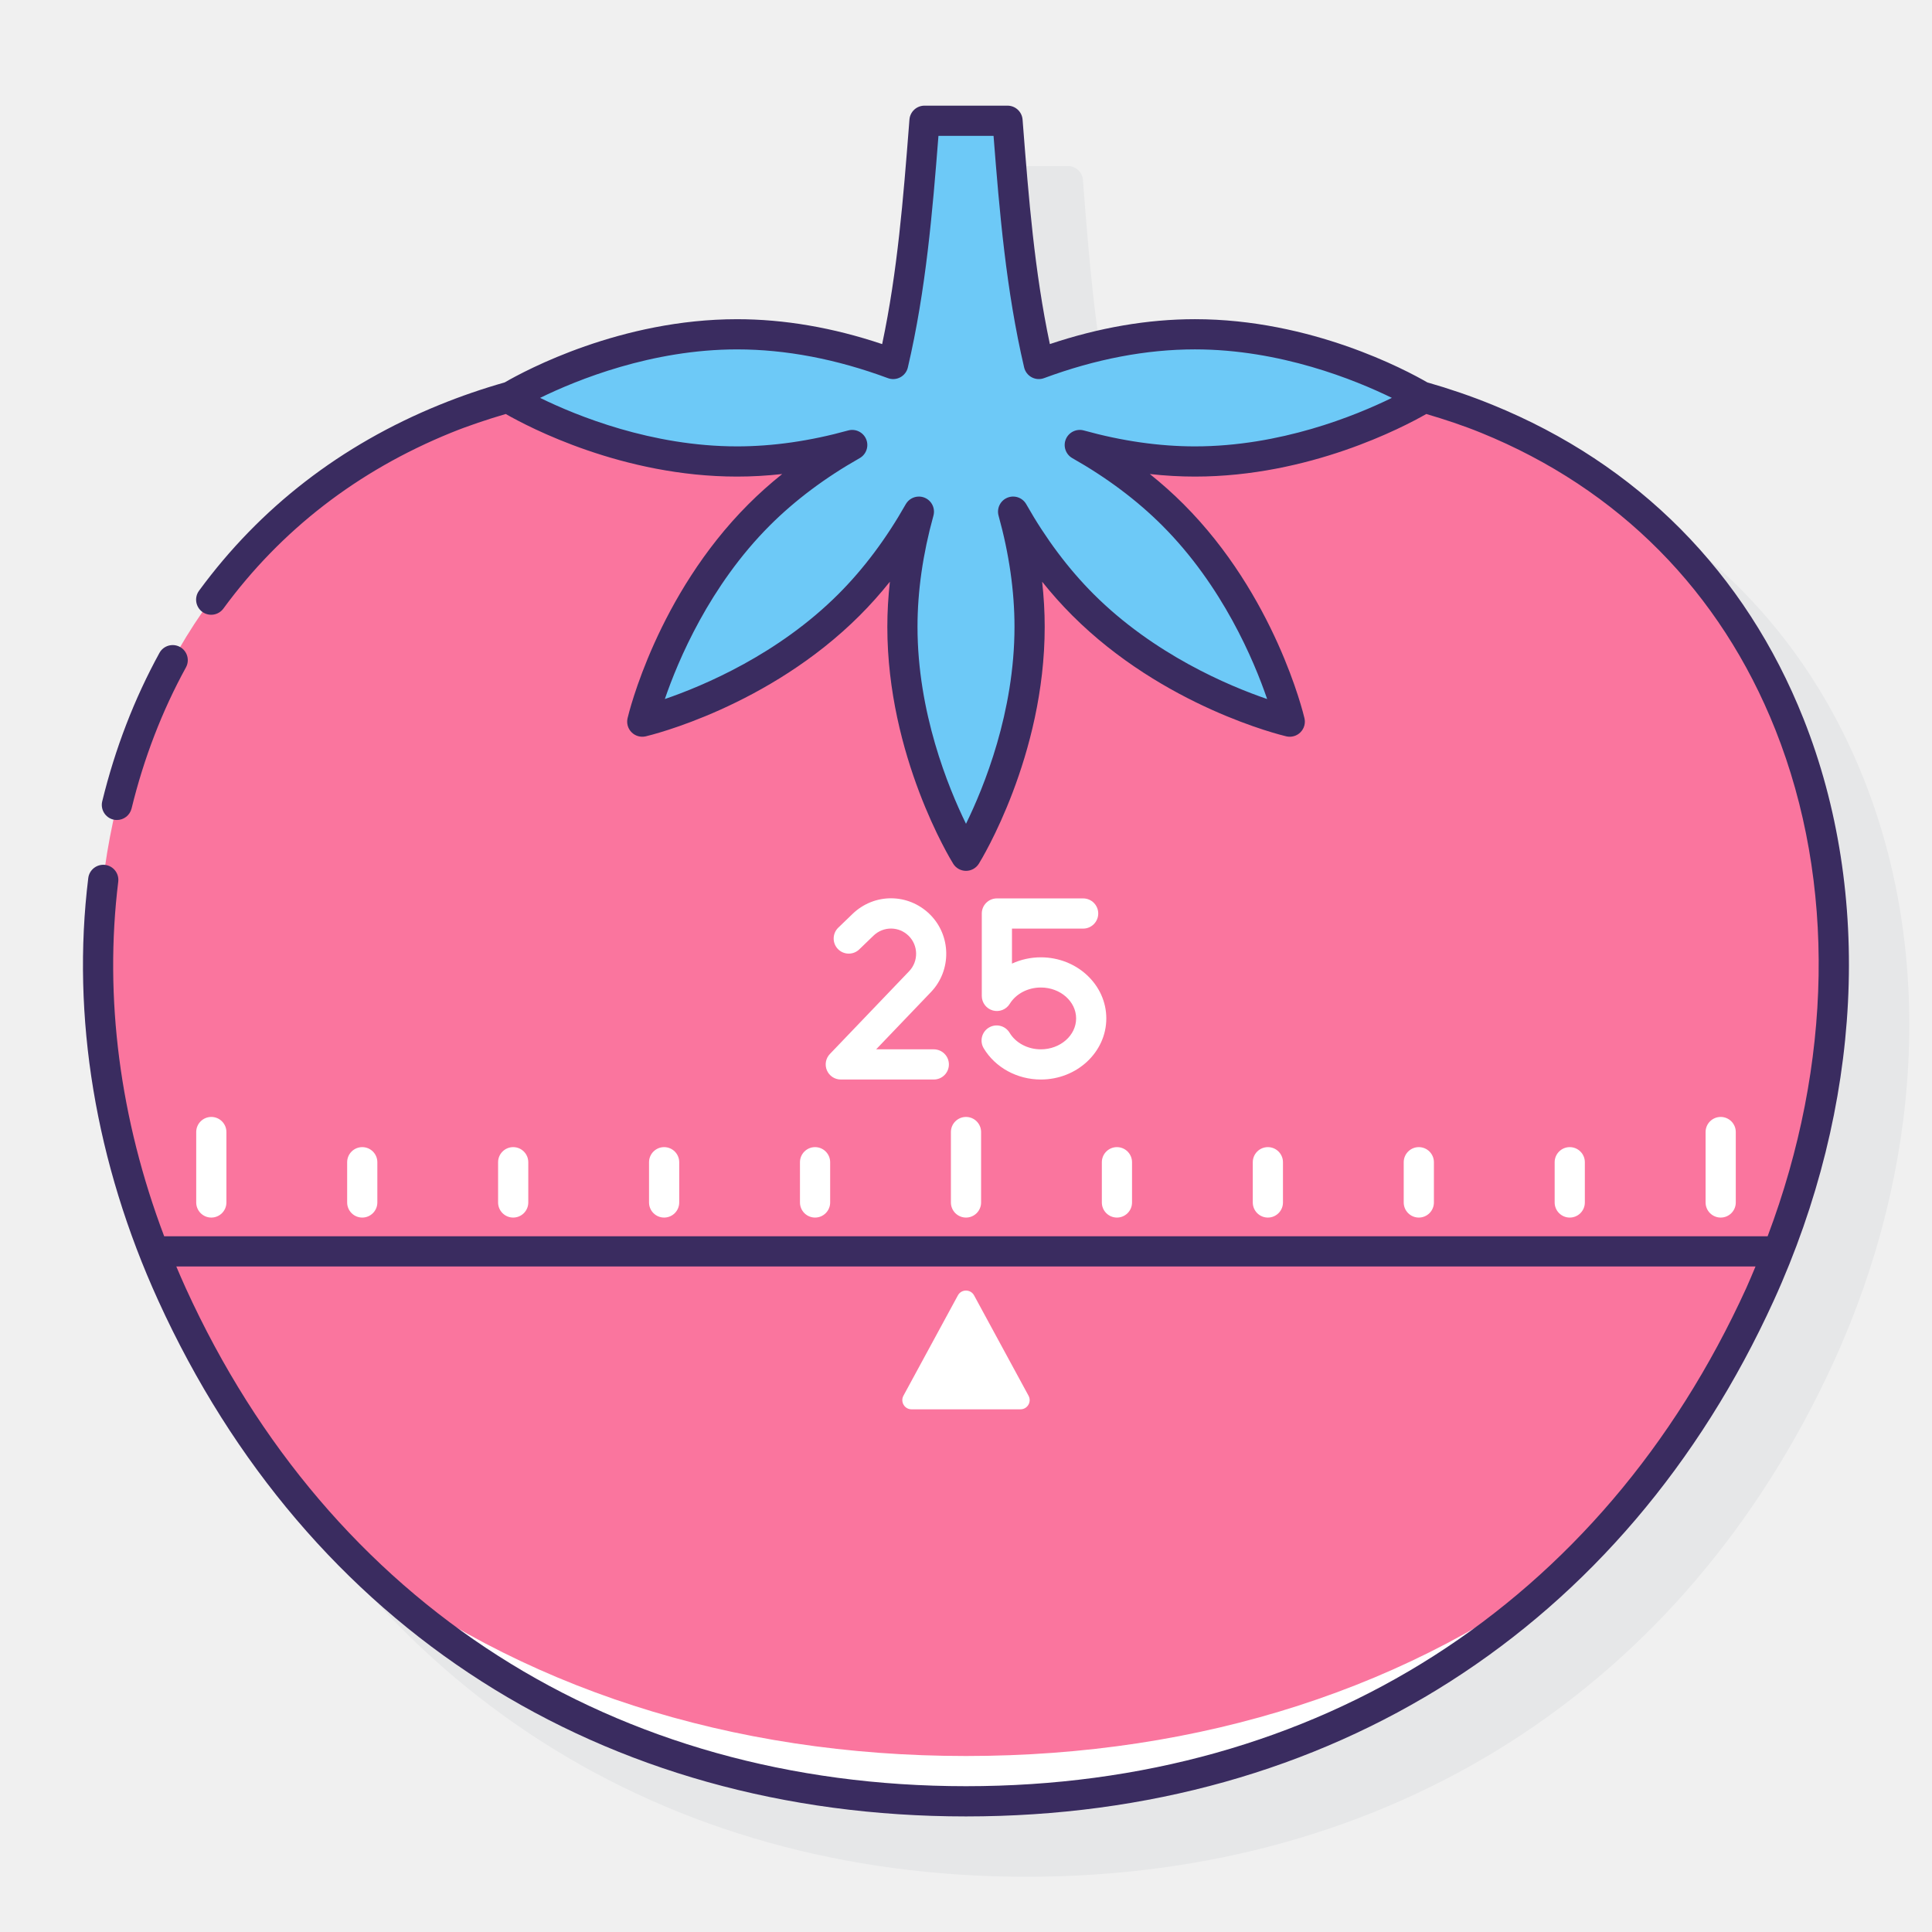
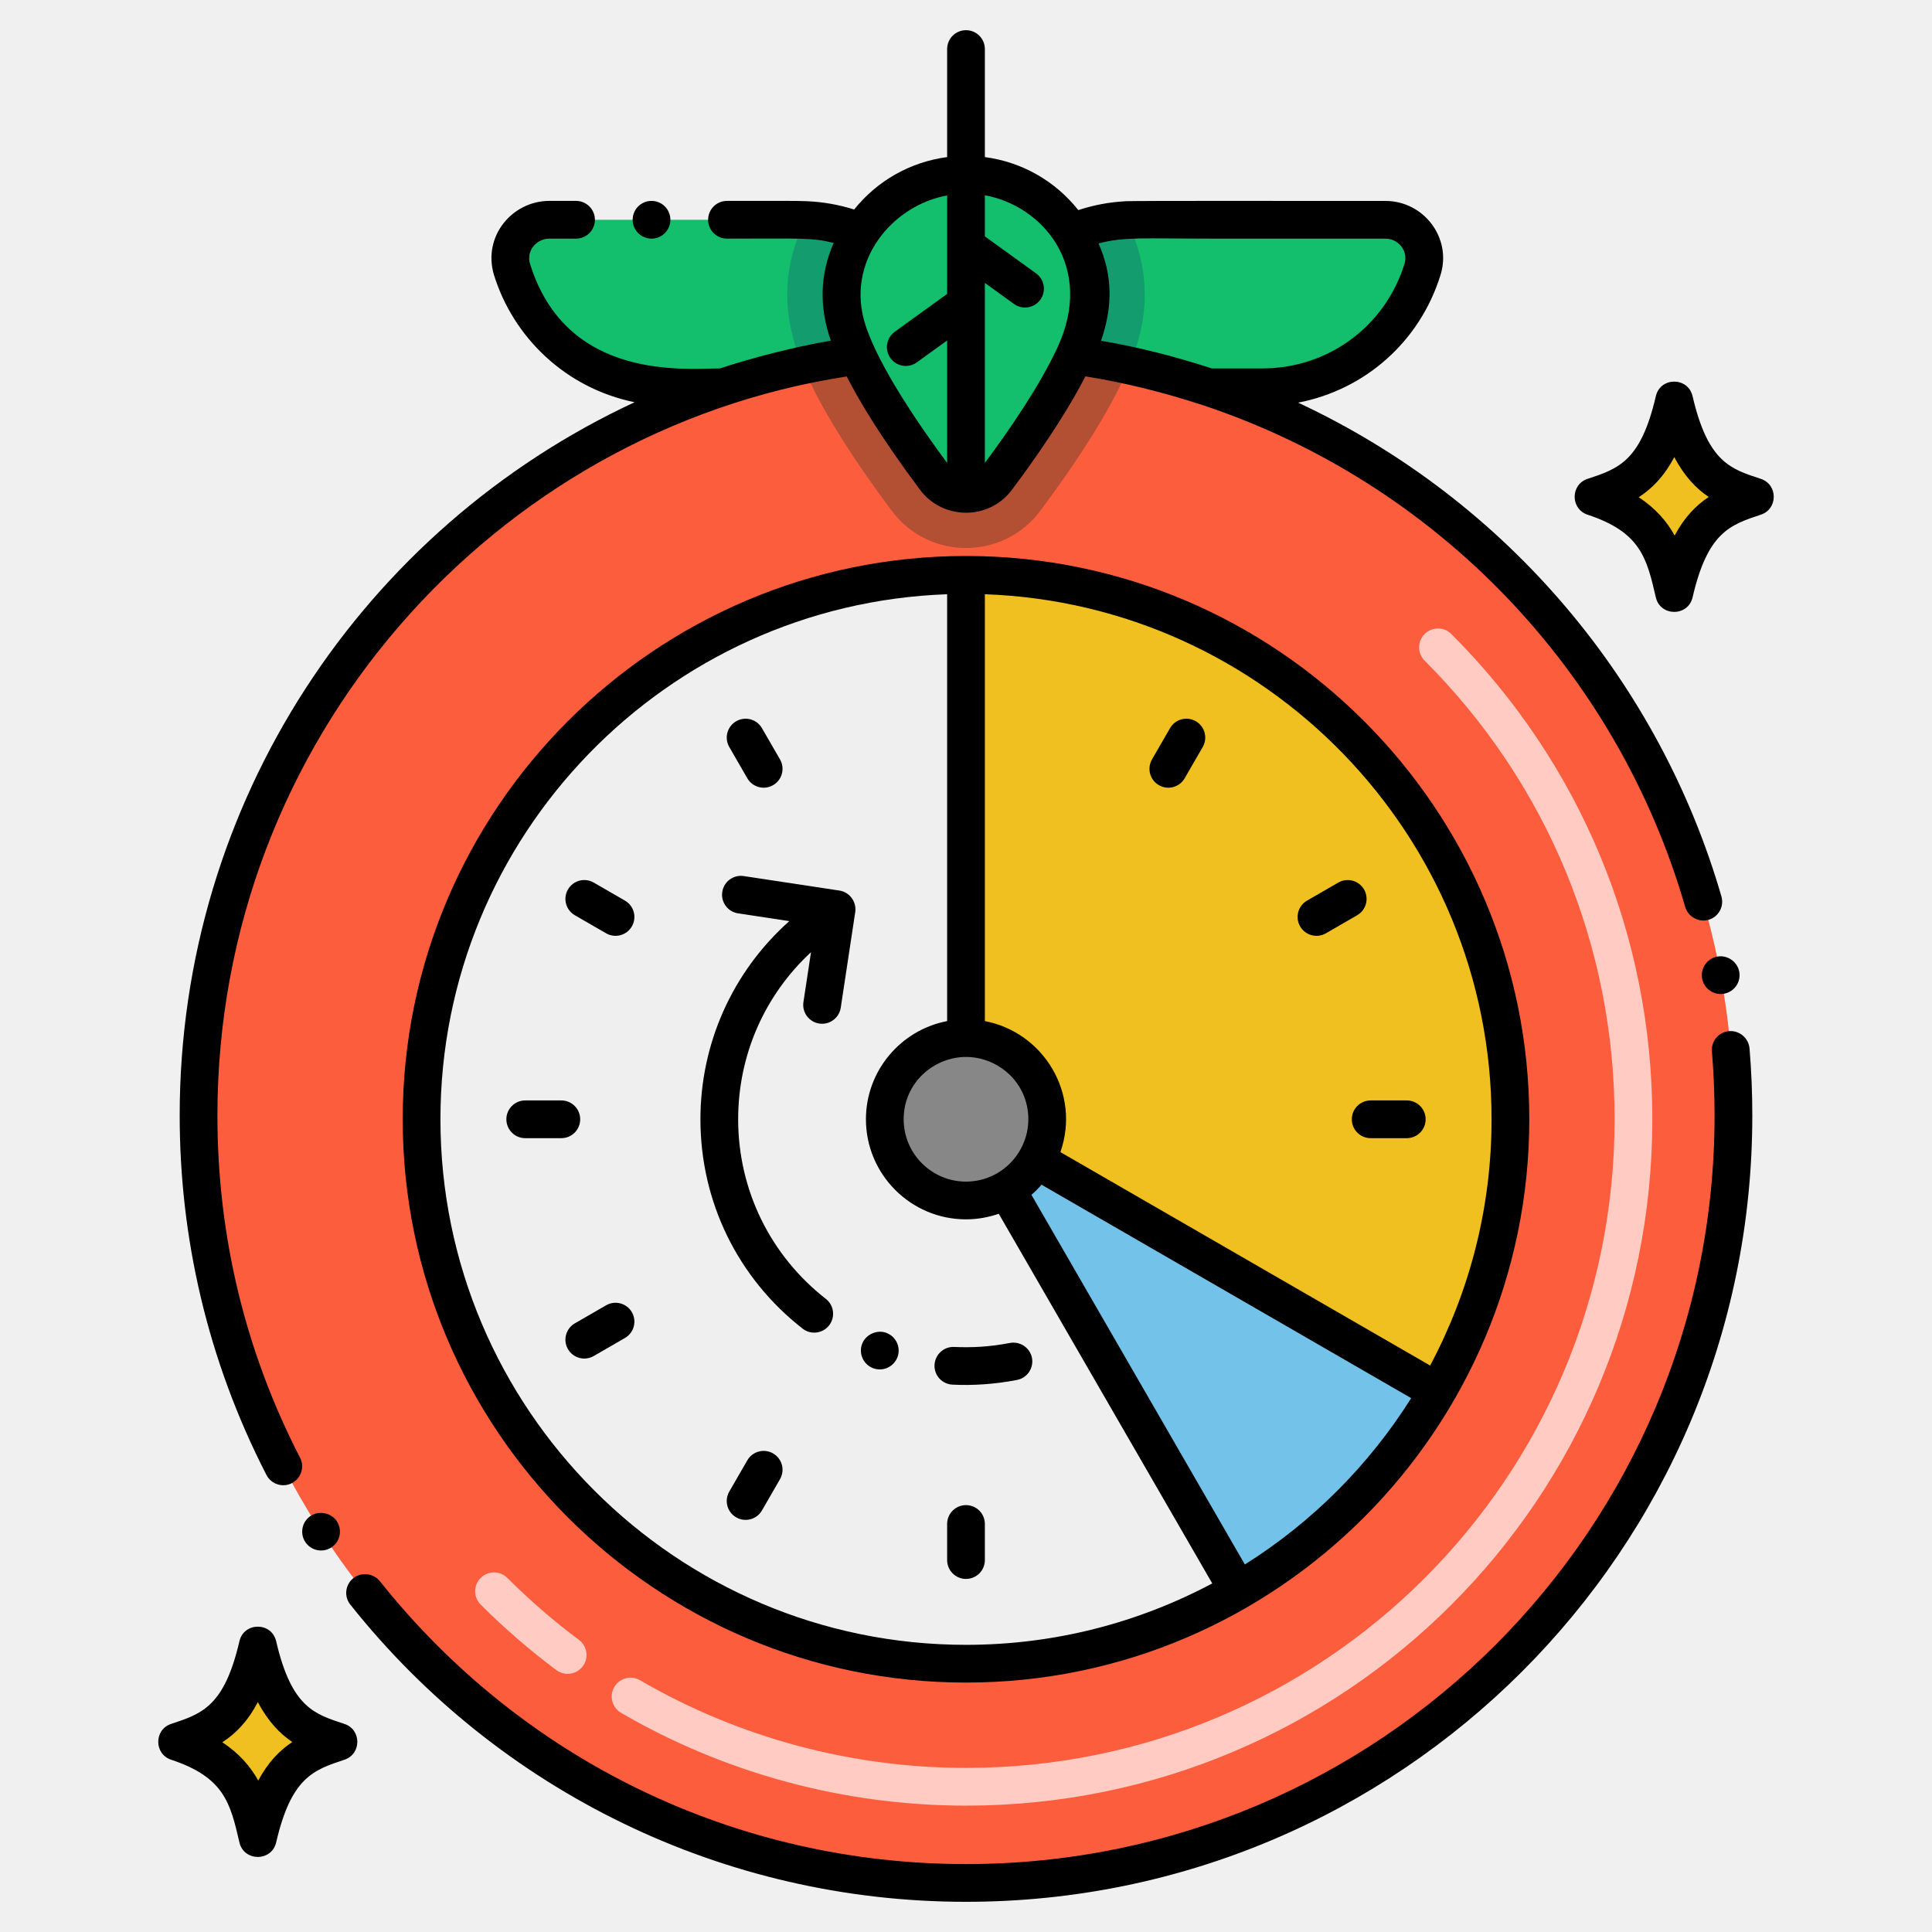
- <svg xmlns="http://www.w3.org/2000/svg" id="Layer_1" height="512" viewBox="0 0 128 128" width="512">
+ <svg xmlns="http://www.w3.org/2000/svg" id="Layer_1" height="512" viewBox="0 0 256 256" width="512">
+   <path d="m160.194 51.317c-4.783-1.549-9.519-2.718-10.543-2.89-1.796-.403-5.19-1.036-7.275-1.301-2.459 5.318-6.783 11.599-10.287 16.271-2.039 2.725-6.137 2.725-8.176 0-3.504-4.672-7.828-10.953-10.287-16.271-2.213.297-4.683.727-7.275 1.291-1.025.256-5.31 1.155-10.543 2.9-40.38 13.463-69.5 51.569-69.5 96.489-.002 56.16 45.532 101.694 101.692 101.694s101.694-45.534 101.694-101.694c0-44.919-29.12-83.025-69.5-96.489z" fill="#fc5d3d" />
+   <circle cx="128" cy="148.313" fill="#efefef" r="72.139" />
+   <circle cx="128" cy="148.313" fill="#efefef" r="72.139" />
+   <path d="m114.106 30.732c-2.264-.891-4.601-1.455-7.326-1.578h-.031c-.686-.051.738-.031-33.987-.031-3.402 0-5.922 3.268-4.928 6.527 2.787 9.068 11.24 15.667 21.22 15.667h6.752c5.184-1.728 9.519-2.643 10.543-2.9 2.592-.564 5.062-.994 7.275-1.291-1.67-3.586-4.057-9.365.482-16.394z" fill="#13bf6d" />
+   <path d="m113.625 47.126c-2.213.297-4.683.727-7.275 1.291-1.65-3.904-3.801-11.035.4-19.263h.031c2.725.123 5.062.687 7.326 1.578-4.54 7.029-2.153 12.808-.482 16.394z" fill="#139d6e" />
+   <path d="m183.576 29.124c-34.878 0-33.444-.031-34.325.041 0 0-.01 0-.021 0-2.592.143-4.99.727-7.265 1.68 4.078 6.424 2.531 11.722.41 16.281 2.153.274 5.566.918 7.275 1.301 1.025.171 5.76 1.34 10.543 2.89h7.09c9.98 0 18.433-6.599 21.22-15.667.995-3.258-1.526-6.526-4.927-6.526z" fill="#13bf6d" />
+   <path d="m149.65 48.428c-1.709-.384-5.122-1.027-7.275-1.301 2.121-4.56 3.668-9.857-.41-16.281 2.275-.953 4.672-1.537 7.265-1.68h.021c4.19 8.226 2.049 15.358.399 19.262z" fill="#139d6e" />
+   <path d="m142.376 47.126c-2.459 5.318-6.783 11.599-10.287 16.271-2.039 2.725-6.137 2.725-8.176 0-3.504-4.672-7.828-10.953-10.287-16.271-1.67-3.586-4.058-9.365.482-16.394 2.941-4.56 8.064-7.582 13.894-7.582 5.871 0 11.035 3.074 13.966 7.695 4.076 6.425 2.528 11.722.408 16.281z" fill="#13bf6d" />
+   <path d="m200.134 148.308c0 13.136-3.515 25.462-9.662 36.077l-62.472-36.067v-72.143c39.837 0 72.134 32.296 72.134 72.133z" fill="#f0c020" />
+   <path d="m190.471 184.385c-6.322 10.943-15.451 20.072-26.394 26.405l-36.067-62.461z" fill="#72c2e9" />
+   <circle cx="128" cy="148.313" fill="#878787" r="10.759" />
+   <path d="m149.65 48.428c-2.548 6.23-7.778 13.875-11.824 19.273-4.891 6.543-14.756 6.561-19.652-.01-4.055-5.399-9.269-13.026-11.824-19.273 2.592-.564 5.062-.994 7.275-1.291 2.459 5.318 6.783 11.599 10.287 16.271 2.039 2.725 6.137 2.725 8.176 0 3.504-4.672 7.828-10.953 10.287-16.271 2.086.265 5.479.897 7.275 1.301z" fill="#b34f33" />
  <g>
-     <path d="m123.483 51.611c-3.849-9.683-10.973-16.872-20.604-20.791-1.42-.578-2.863-1.072-4.324-1.489-1.416-.819-7.702-4.183-15.389-4.183-3.117 0-6.345.554-9.611 1.648-1.02-4.809-1.405-9.715-1.777-14.472l-.031-.402c-.041-.521-.475-.922-.997-.922h-5.5c-.522 0-.956.401-.997.922l-.031.402c-.373 4.757-.757 9.664-1.777 14.472-3.266-1.094-6.494-1.648-9.611-1.648-7.687 0-13.972 3.364-15.389 4.183-1.46.417-2.904.912-4.324 1.49-9.631 3.919-16.755 11.108-20.604 20.791-4.62 11.623-3.902 25.677 1.97 38.557 9.9 21.717 29.405 34.172 53.513 34.172s43.613-12.455 53.514-34.172c5.871-12.881 6.589-26.935 1.969-38.558z" fill="#e6e7e8" />
    <g>
-       <path d="m29.497 27.747c11.265-4.584 23.662-3.791 34.503 1.144 10.841-4.935 23.238-5.728 34.503-1.144 22.004 8.954 28.624 34.924 18.101 58.006-9.955 21.836-29.523 33.587-52.604 33.587s-42.649-11.751-52.603-33.587c-10.523-23.083-3.904-49.053 18.1-58.006z" fill="#fa759e" />
-       <path d="m64 116.34c-15.554 0-29.638-4.521-40.676-13.159 10.568 10.591 24.79 16.159 40.676 16.159s30.107-5.568 40.676-16.158c-11.038 8.637-25.122 13.158-40.676 13.158z" fill="#fff" />
-       <path d="m71.538 29.483c2.243.622 4.844 1.091 7.629 1.091 8.376 0 15.167-4.213 15.167-4.213s-6.79-4.213-15.167-4.213c-4.002 0-7.631.962-10.342 1.967-1.253-5.364-1.656-10.78-2.075-16.115-1.833 0-3.667 0-5.5 0-.419 5.335-.822 10.751-2.075 16.115-2.71-1.005-6.34-1.967-10.342-1.967-8.376 0-15.167 4.213-15.167 4.213s6.79 4.213 15.167 4.213c2.785 0 5.386-.469 7.629-1.091-2.026 1.146-4.197 2.654-6.166 4.623-5.923 5.923-7.745 13.704-7.745 13.704s7.781-1.822 13.704-7.745c1.969-1.969 3.477-4.14 4.623-6.166-.622 2.243-1.091 4.844-1.091 7.629 0 8.376 4.213 15.167 4.213 15.167s4.213-6.79 4.213-15.167c0-2.785-.469-5.386-1.091-7.629 1.146 2.026 2.654 4.197 4.623 6.166 5.923 5.923 13.704 7.745 13.704 7.745s-1.822-7.781-7.745-13.704c-1.97-1.969-4.141-3.477-6.166-4.623z" fill="#6dc9f7" />
-       <g fill="#3a2c60">
-         <path d="m7.508 54.299c.08.019.159.028.238.028.45 0 .859-.306.971-.763.811-3.324 2.022-6.468 3.601-9.345.266-.484.088-1.092-.396-1.358-.486-.265-1.093-.088-1.358.396-1.663 3.031-2.938 6.339-3.791 9.833-.13.536.199 1.078.735 1.209z" />
-         <path d="m119.483 47.611c-3.849-9.683-10.973-16.872-20.604-20.791-1.417-.577-2.858-1.07-4.315-1.485-1.399-.81-7.694-4.188-15.397-4.188-3.118 0-6.346.554-9.611 1.649-1.02-4.809-1.405-9.716-1.777-14.473l-.031-.402c-.042-.52-.476-.921-.998-.921h-5.5c-.522 0-.956.401-.997.922l-.031.402c-.373 4.757-.757 9.664-1.777 14.473-3.265-1.095-6.493-1.649-9.611-1.649-7.703 0-13.997 3.378-15.397 4.188-1.458.415-2.898.908-4.316 1.485-6.528 2.656-11.89 6.8-15.935 12.317-.326.445-.23 1.071.215 1.398.446.327 1.071.229 1.398-.215 3.823-5.213 8.895-9.132 15.076-11.647 1.192-.485 2.408-.884 3.631-1.246 1.543.883 7.76 4.147 15.328 4.147.98 0 1.978-.057 2.988-.169-.794.635-1.539 1.301-2.232 1.994-6.055 6.055-7.935 13.854-8.012 14.183-.079.337.022.69.267.935.244.245.596.344.935.267.329-.077 8.127-1.957 14.183-8.012.693-.693 1.359-1.438 1.994-2.233-.112 1.011-.169 2.008-.169 2.989 0 8.563 4.185 15.407 4.363 15.694.182.294.503.473.85.473s.667-.179.85-.473c.178-.287 4.363-7.131 4.363-15.694 0-.98-.057-1.978-.169-2.989.635.794 1.301 1.54 1.994 2.233 6.055 6.055 13.854 7.935 14.183 8.012.337.078.691-.022.935-.267.245-.245.346-.598.267-.935-.077-.329-1.957-8.127-8.012-14.183-.693-.693-1.438-1.359-2.232-1.994 1.01.112 2.008.169 2.988.169 7.569 0 13.786-3.265 15.328-4.147 1.224.362 2.439.761 3.631 1.247 9.114 3.708 15.857 10.513 19.499 19.677 4.015 10.101 3.787 22.148-.517 33.556h-106.231c-2.936-7.762-3.988-15.814-3.044-23.492.067-.548-.322-1.047-.871-1.115-.543-.065-1.047.322-1.115.871-1.129 9.183.475 18.865 4.639 27.999 9.9 21.717 29.405 34.172 53.513 34.172s43.613-12.455 53.514-34.172c5.871-12.883 6.589-26.937 1.969-38.56zm-40.316-18.037c-2.36 0-4.837-.355-7.362-1.055-.483-.133-.998.114-1.191.581s-.008 1.004.431 1.253c2.28 1.291 4.283 2.791 5.952 4.46 3.998 3.998 6.077 8.937 6.955 11.5-2.563-.878-7.501-2.958-11.5-6.955-1.668-1.668-3.169-3.671-4.46-5.952-.249-.439-.785-.625-1.253-.431-.466.193-.716.704-.581 1.191.7 2.525 1.055 5.002 1.055 7.362 0 5.654-2.021 10.616-3.213 13.05-1.191-2.434-3.213-7.396-3.213-13.05 0-2.36.355-4.837 1.055-7.362.135-.487-.115-.998-.581-1.191-.125-.052-.254-.076-.382-.076-.351 0-.688.186-.871.507-1.291 2.281-2.792 4.284-4.46 5.952-3.998 3.998-8.937 6.077-11.5 6.955.878-2.563 2.958-7.501 6.955-11.5 1.669-1.669 3.671-3.169 5.952-4.46.439-.249.625-.786.431-1.253s-.708-.714-1.191-.581c-2.525.7-5.002 1.055-7.362 1.055-5.654 0-10.617-2.021-13.05-3.213 2.433-1.191 7.396-3.213 13.05-3.213 3.222 0 6.585.641 9.994 1.905.269.101.568.079.821-.057s.436-.374.5-.653c1.199-5.127 1.632-10.314 2.027-15.343h3.65c.395 5.029.828 10.216 2.026 15.342.065.279.248.518.5.653.251.136.552.158.821.057 3.409-1.264 6.772-1.905 9.994-1.905 5.654 0 10.617 2.022 13.05 3.213-2.433 1.192-7.395 3.214-13.049 3.214zm-15.167 88.766c-23.291 0-42.132-12.029-51.694-33.001-.217-.476-.423-.954-.626-1.433h104.628c-.202.478-.398.958-.614 1.433-9.562 20.972-28.403 33.001-51.694 33.001z" />
-       </g>
-       <g fill="#fff">
-         <g>
-           <path d="m61.867 71.521h-6.163c-.4 0-.762-.239-.919-.607-.158-.368-.08-.795.197-1.084l5.253-5.487c.627-.655.611-1.706-.035-2.342-.649-.638-1.672-.643-2.328-.012l-.945.911c-.397.383-1.03.372-1.414-.025-.383-.397-.372-1.031.025-1.414l.946-.912c1.443-1.39 3.691-1.378 5.119.026 1.421 1.399 1.455 3.709.077 5.15l-3.634 3.796h3.821c.552 0 1 .448 1 1s-.448 1-1 1z" />
-           <path d="m68.958 71.521c-1.567 0-3.018-.792-3.784-2.068-.285-.473-.132-1.088.342-1.372.474-.285 1.087-.131 1.372.342.407.677 1.201 1.098 2.07 1.098 1.289 0 2.338-.919 2.338-2.048s-1.049-2.048-2.338-2.048c-.86 0-1.649.415-2.06 1.082-.234.381-.695.56-1.124.438-.431-.122-.728-.515-.728-.962v-5.461c0-.552.448-1 1-1h5.715c.552 0 1 .448 1 1s-.448 1-1 1h-4.715v2.319c.586-.269 1.239-.416 1.912-.416 2.392 0 4.338 1.816 4.338 4.048s-1.945 4.048-4.338 4.048z" />
-         </g>
-         <path d="m67.608 93.371h-7.217c-.462 0-.756-.494-.536-.901l3.608-6.648c.231-.425.841-.425 1.072 0l3.608 6.648c.222.407-.072.901-.535.901z" />
-         <path d="m64 80.667c-.552 0-1-.448-1-1v-4.667c0-.552.448-1 1-1s1 .448 1 1v4.667c0 .552-.448 1-1 1z" />
-         <path d="m54 80.667c-.552 0-1-.448-1-1v-2.667c0-.552.448-1 1-1s1 .448 1 1v2.667c0 .552-.448 1-1 1z" />
-         <path d="m44 80.667c-.552 0-1-.448-1-1v-2.667c0-.552.448-1 1-1s1 .448 1 1v2.667c0 .552-.448 1-1 1z" />
-         <path d="m34 80.667c-.552 0-1-.448-1-1v-2.667c0-.552.448-1 1-1s1 .448 1 1v2.667c0 .552-.448 1-1 1z" />
-         <path d="m24 80.667c-.552 0-1-.448-1-1v-2.667c0-.552.448-1 1-1s1 .448 1 1v2.667c0 .552-.448 1-1 1z" />
-         <path d="m14 80.667c-.552 0-1-.448-1-1v-4.667c0-.552.448-1 1-1s1 .448 1 1v4.667c0 .552-.448 1-1 1z" />
-         <path d="m74 80.667c-.552 0-1-.448-1-1v-2.667c0-.552.448-1 1-1s1 .448 1 1v2.667c0 .552-.448 1-1 1z" />
-         <path d="m84 80.667c-.552 0-1-.448-1-1v-2.667c0-.552.448-1 1-1s1 .448 1 1v2.667c0 .552-.448 1-1 1z" />
-         <path d="m94 80.667c-.552 0-1-.448-1-1v-2.667c0-.552.448-1 1-1s1 .448 1 1v2.667c0 .552-.448 1-1 1z" />
-         <path d="m104 80.667c-.552 0-1-.448-1-1v-2.667c0-.552.448-1 1-1s1 .448 1 1v2.667c0 .552-.447 1-1 1z" />
-         <path d="m114 80.667c-.552 0-1-.448-1-1v-4.667c0-.552.448-1 1-1s1 .448 1 1v4.667c0 .552-.447 1-1 1z" />
-       </g>
+       <path d="m44.855 230.8c-4.094-1.353-8.322-2.535-10.696-12.76-2.186 9.418-5.689 11.106-10.696 12.76 8.166 2.698 9.398 7.166 10.696 12.76 2.237-9.643 5.939-11.188 10.696-12.76z" fill="#f0c020" />
+     </g>
+     <g>
+       <path d="m232.537 65.825c-4.094-1.353-8.322-2.535-10.696-12.76-2.186 9.418-5.689 11.106-10.696 12.76 8.166 2.698 9.398 7.166 10.696 12.76 2.238-9.643 5.939-11.188 10.696-12.76z" fill="#f0c020" />
    </g>
  </g>
+   <path d="m128 239.256c-16.081 0-31.885-4.251-45.704-12.293-1.193-.694-1.598-2.225-.903-3.418.695-1.194 2.224-1.599 3.418-.903 13.057 7.599 27.992 11.615 43.189 11.615 47.502 0 85.944-38.437 85.944-85.943 0-22.956-8.939-44.539-25.172-60.771-.977-.976-.977-2.559 0-3.535.976-.977 2.56-.977 3.535 0 17.177 17.177 26.637 40.015 26.637 64.306-.001 50.263-40.675 90.942-90.944 90.942zm-54.276-17.957c-3.524-2.627-6.899-5.547-10.031-8.68-.977-.976-.977-2.559 0-3.535.976-.977 2.56-.977 3.535 0 2.962 2.962 6.153 5.723 9.484 8.206 1.107.825 1.335 2.392.51 3.499s-2.391 1.335-3.498.51z" fill="#ffcbc3" />
+   <path d="m128 199.435c-1.381 0-2.5 1.119-2.5 2.5v4.782c0 1.381 1.119 2.5 2.5 2.5s2.5-1.119 2.5-2.5v-4.782c0-1.381-1.119-2.5-2.5-2.5z" />
+   <path d="m99.024 103.125c.692 1.198 2.223 1.604 3.415.915 1.196-.69 1.605-2.219.915-3.415l-2.391-4.141c-.69-1.196-2.22-1.608-3.415-.915-1.196.69-1.605 2.219-.915 3.415z" />
+   <path d="m76.171 121.276 4.141 2.391c1.196.691 2.725.28 3.415-.915.69-1.196.281-2.725-.915-3.415l-4.141-2.391c-1.197-.692-2.726-.28-3.415.915-.691 1.196-.281 2.725.915 3.415z" />
+   <path d="m76.878 148.313c0-1.381-1.119-2.5-2.5-2.5h-4.782c-1.381 0-2.5 1.119-2.5 2.5s1.119 2.5 2.5 2.5h4.782c1.381 0 2.5-1.119 2.5-2.5z" />
+   <path d="m179.122 148.313c0 1.381 1.119 2.5 2.5 2.5h4.782c1.381 0 2.5-1.119 2.5-2.5s-1.119-2.5-2.5-2.5h-4.782c-1.381 0-2.5 1.119-2.5 2.5z" />
+   <path d="m83.727 173.874c-.69-1.196-2.22-1.607-3.415-.915l-4.141 2.391c-1.196.69-1.605 2.219-.915 3.415.691 1.198 2.222 1.605 3.415.915l4.141-2.391c1.196-.69 1.605-2.219.915-3.415z" />
+   <path d="m175.688 123.667 4.141-2.391c1.196-.69 1.605-2.219.915-3.415-.69-1.195-2.22-1.607-3.415-.915l-4.141 2.391c-1.196.69-1.605 2.219-.915 3.415.692 1.198 2.223 1.604 3.415.915z" />
+   <path d="m102.439 192.586c-1.198-.692-2.725-.28-3.415.915l-2.391 4.141c-.69 1.196-.281 2.725.915 3.415 1.196.691 2.725.28 3.415-.915l2.391-4.141c.69-1.196.281-2.725-.915-3.415z" />
+   <path d="m153.561 104.04c1.196.691 2.725.28 3.415-.915l2.391-4.141c.69-1.196.281-2.725-.915-3.415-1.199-.693-2.725-.281-3.415.915l-2.391 4.141c-.69 1.196-.281 2.725.915 3.415z" />
+   <path d="m228.45 131.67c1.337-.243 2.262-1.521 2.01-2.91-.25-1.34-1.57-2.25-2.92-2.01-1.35.26-2.25 1.56-2 2.92.262 1.404 1.633 2.254 2.91 2z" />
+   <path d="m41.19 200.85c-1.174.742-1.489 2.312-.75 3.46.766 1.157 2.283 1.487 3.46.74 1.16-.75 1.49-2.3.74-3.46 0 0 0 0 0-.01-.73-1.11-2.33-1.45-3.45-.73z" />
+   <path d="m232.19 147.81c0-2.98-.12-5.97-.37-8.9-.12-1.36-1.34-2.39-2.7-2.28-1.38.11-2.4 1.33-2.28 2.7.23 2.8.35 5.65.35 8.48 0 54.827-44.373 99.19-99.19 99.19-30.4 0-58.71-13.67-77.67-37.49-.83-1.05-2.46-1.23-3.51-.4-1.085.876-1.258 2.423-.41 3.5 0 .01.01.01.01.01 19.716 24.813 49.567 39.38 81.57 39.38h.01c57.448 0 104.19-46.524 104.19-104.19z" />
+   <path d="m23.81 147.81c0 16.043 3.619 32.304 11.5 47.64.639 1.234 2.173 1.702 3.37 1.07 1.22-.63 1.71-2.14 1.08-3.36-7.27-14.11-10.95-29.37-10.95-45.35-.012-49.782 36.597-90.707 83.381-97.928 1.713 3.345 4.616 8.187 9.718 15.018 2.991 4.003 9.106 4.104 12.179-.002 4.913-6.55 8.042-11.714 9.731-15.028 4.936.791 10.005 1.997 15.6 3.83h.01c30.94 10.32 54.81 35.17 63.87 66.48.37 1.29 1.8 2.08 3.09 1.7 1.33-.38 2.09-1.77 1.71-3.09-8.11-27.996-28.064-52.335-56.09-65.438 8.853-1.698 16.154-8.082 18.885-16.972 1.488-4.878-2.251-9.756-7.319-9.756l-22.766-.005c-12.218-.004-11.717.05-11.717.05-2.143.118-4.191.506-6.21 1.171-3.079-3.879-7.496-6.385-12.382-7.025v-14.315c0-1.381-1.119-2.5-2.5-2.5s-2.5 1.119-2.5 2.5v14.316c-4.85.637-9.245 3.113-12.32 6.945-2.054-.644-4.127-1.009-6.29-1.102-.998-.065-5.314-.04-10.56-.04-1.38 0-2.5 1.12-2.5 2.5 0 1.387 1.113 2.5 2.5 2.5 9.746 0 11.168-.161 14.14.57-1.828 4.135-1.943 8.473-.382 12.95-5.039.869-10.4 2.272-14.695 3.68-4.5 0-20.356 1.736-25.173-13.9-.504-1.732.908-3.289 2.54-3.3h3.57c1.38 0 2.5-1.12 2.5-2.5 0-1.37-1.12-2.5-2.5-2.5-.01 0-.01 0-.01 0h-3.56c-4.889.023-8.809 4.665-7.32 9.77 2.544 8.267 9.47 15.036 18.647 16.908-35.915 16.709-60.277 52.979-60.277 94.513zm136.998-116.191 22.768.005c1.738 0 3.038 1.657 2.539 3.292-2.555 8.314-10.122 13.901-18.83 13.901h-6.698c-5.366-1.718-9.622-2.78-14.694-3.672 1.567-4.486 1.545-8.674-.331-12.889 3.416-.898 5.784-.639 15.246-.637zm-20.699 14.453c-2.349 5.048-6.28 10.793-9.609 15.269 0-9.44 0-19.786 0-23.852l3.859 2.787c1.122.809 2.684.554 3.491-.563.808-1.12.556-2.682-.563-3.491l-6.787-4.902v-5.444c7.608 1.367 14.627 9.411 9.609 20.196zm-14.609-20.172v13.047l-6.945 5.016c-1.119.809-1.371 2.371-.563 3.491.807 1.117 2.369 1.372 3.491.563l4.018-2.902v16.226c-3.507-4.716-9.02-12.693-10.824-18.273-2.716-8.39 3.516-15.851 10.823-17.168z" />
+   <path d="m128 73.67c-41.16 0-74.64 33.49-74.64 74.64 0 41.16 33.48 74.64 74.64 74.64 41.309 0 74.64-33.699 74.64-74.64 0-41.15-33.48-74.64-74.64-74.64zm8.26 74.64c0 4.462-3.626 8.26-8.26 8.26-4.55 0-8.26-3.7-8.26-8.26 0-4.928 4.092-8.26 8.26-8.26 4.216 0 8.26 3.352 8.26 8.26zm-8.26 69.64c-38.4 0-69.64-31.24-69.64-69.64 0-37.56 29.9-68.25 67.14-69.57v56.56c-6.12 1.17-10.76 6.56-10.76 13.01 0 7.31 5.95 13.26 13.26 13.26 1.52 0 2.98-.27 4.34-.74 18.945 32.801 9.269 16.06 28.29 48.98-9.74 5.19-20.85 8.14-32.63 8.14zm36.95-10.65-28.28-48.98c.48-.41.92-.86 1.34-1.34l48.98 28.28c-5.6 8.9-13.14 16.45-22.04 22.04zm24.55-26.36c-13.916-8.041-1.531-.891-48.99-28.28 2.71-7.77-2.23-15.87-10.01-17.36v-56.56c37.24 1.32 67.14 32.01 67.14 69.57 0 11.79-2.95 22.89-8.14 32.63z" />
+   <circle cx="86.33" cy="29.12" r="2.5" />
+   <path d="m92.81 148.31c0 10.91 4.93 21.02 13.54 27.74 1.032.82 2.624.697 3.51-.43.85-1.09.66-2.66-.43-3.51-7.38-5.77-11.62-14.45-11.62-23.8 0-8.544 3.53-16.476 9.65-22.136l-1.001 6.604c-.229 1.508.937 2.875 2.475 2.875 1.215 0 2.281-.888 2.469-2.126l1.921-12.677c.202-1.333-.734-2.643-2.097-2.846l-12.677-1.921c-1.366-.21-2.639.732-2.846 2.097s.732 2.64 2.097 2.846l6.784 1.028c-7.645 6.82-11.775 16.354-11.775 26.256z" />
+   <path d="m115.7 181.3c1.409.503 2.762-.27 3.22-1.47.49-1.32-.208-2.745-1.46-3.21 0 0 0-.01-.01-.01-1.26-.47-2.75.22-3.22 1.47-.483 1.301.182 2.73 1.47 3.22z" />
+   <path d="m126.2 183.47c2.561.138 5.604-.042 8.56-.62 1.36-.26 2.24-1.58 1.98-2.93-.26-1.33-1.57-2.23-2.93-1.97-2.831.54-5.021.62-7.36.53-1.38-.08-2.55 1-2.62 2.37-.066 1.468 1.069 2.561 2.37 2.62z" />
+   <path d="m22.679 233.174c7.044 2.328 7.84 5.759 9.044 10.952.596 2.567 4.273 2.573 4.871 0 2-8.624 4.955-9.6 9.044-10.952 2.282-.753 2.28-3.994 0-4.747-3.916-1.294-6.995-2.12-9.045-10.953-.598-2.578-4.273-2.576-4.87 0-2.002 8.625-4.957 9.602-9.045 10.952-2.282.754-2.279 3.996.001 4.748zm11.49-7.637c1.355 2.581 2.935 4.194 4.561 5.29-1.71 1.136-3.229 2.705-4.512 5.106-1.02-1.842-2.492-3.582-4.764-5.071 1.795-1.163 3.383-2.786 4.715-5.325z" />
+   <path d="m233.321 63.452c-3.916-1.294-6.995-2.12-9.045-10.953-.598-2.578-4.273-2.577-4.87 0-2.002 8.625-4.957 9.602-9.045 10.952-2.283.754-2.28 3.996 0 4.748 7.044 2.328 7.84 5.759 9.044 10.952.596 2.567 4.273 2.573 4.871 0 2-8.624 4.955-9.6 9.044-10.952 2.283-.754 2.281-3.994.001-4.747zm-11.421 7.506c-1.02-1.842-2.492-3.582-4.764-5.071 1.795-1.162 3.384-2.786 4.715-5.324 1.355 2.581 2.935 4.194 4.561 5.29-1.71 1.135-3.229 2.704-4.512 5.105z" />
</svg>
